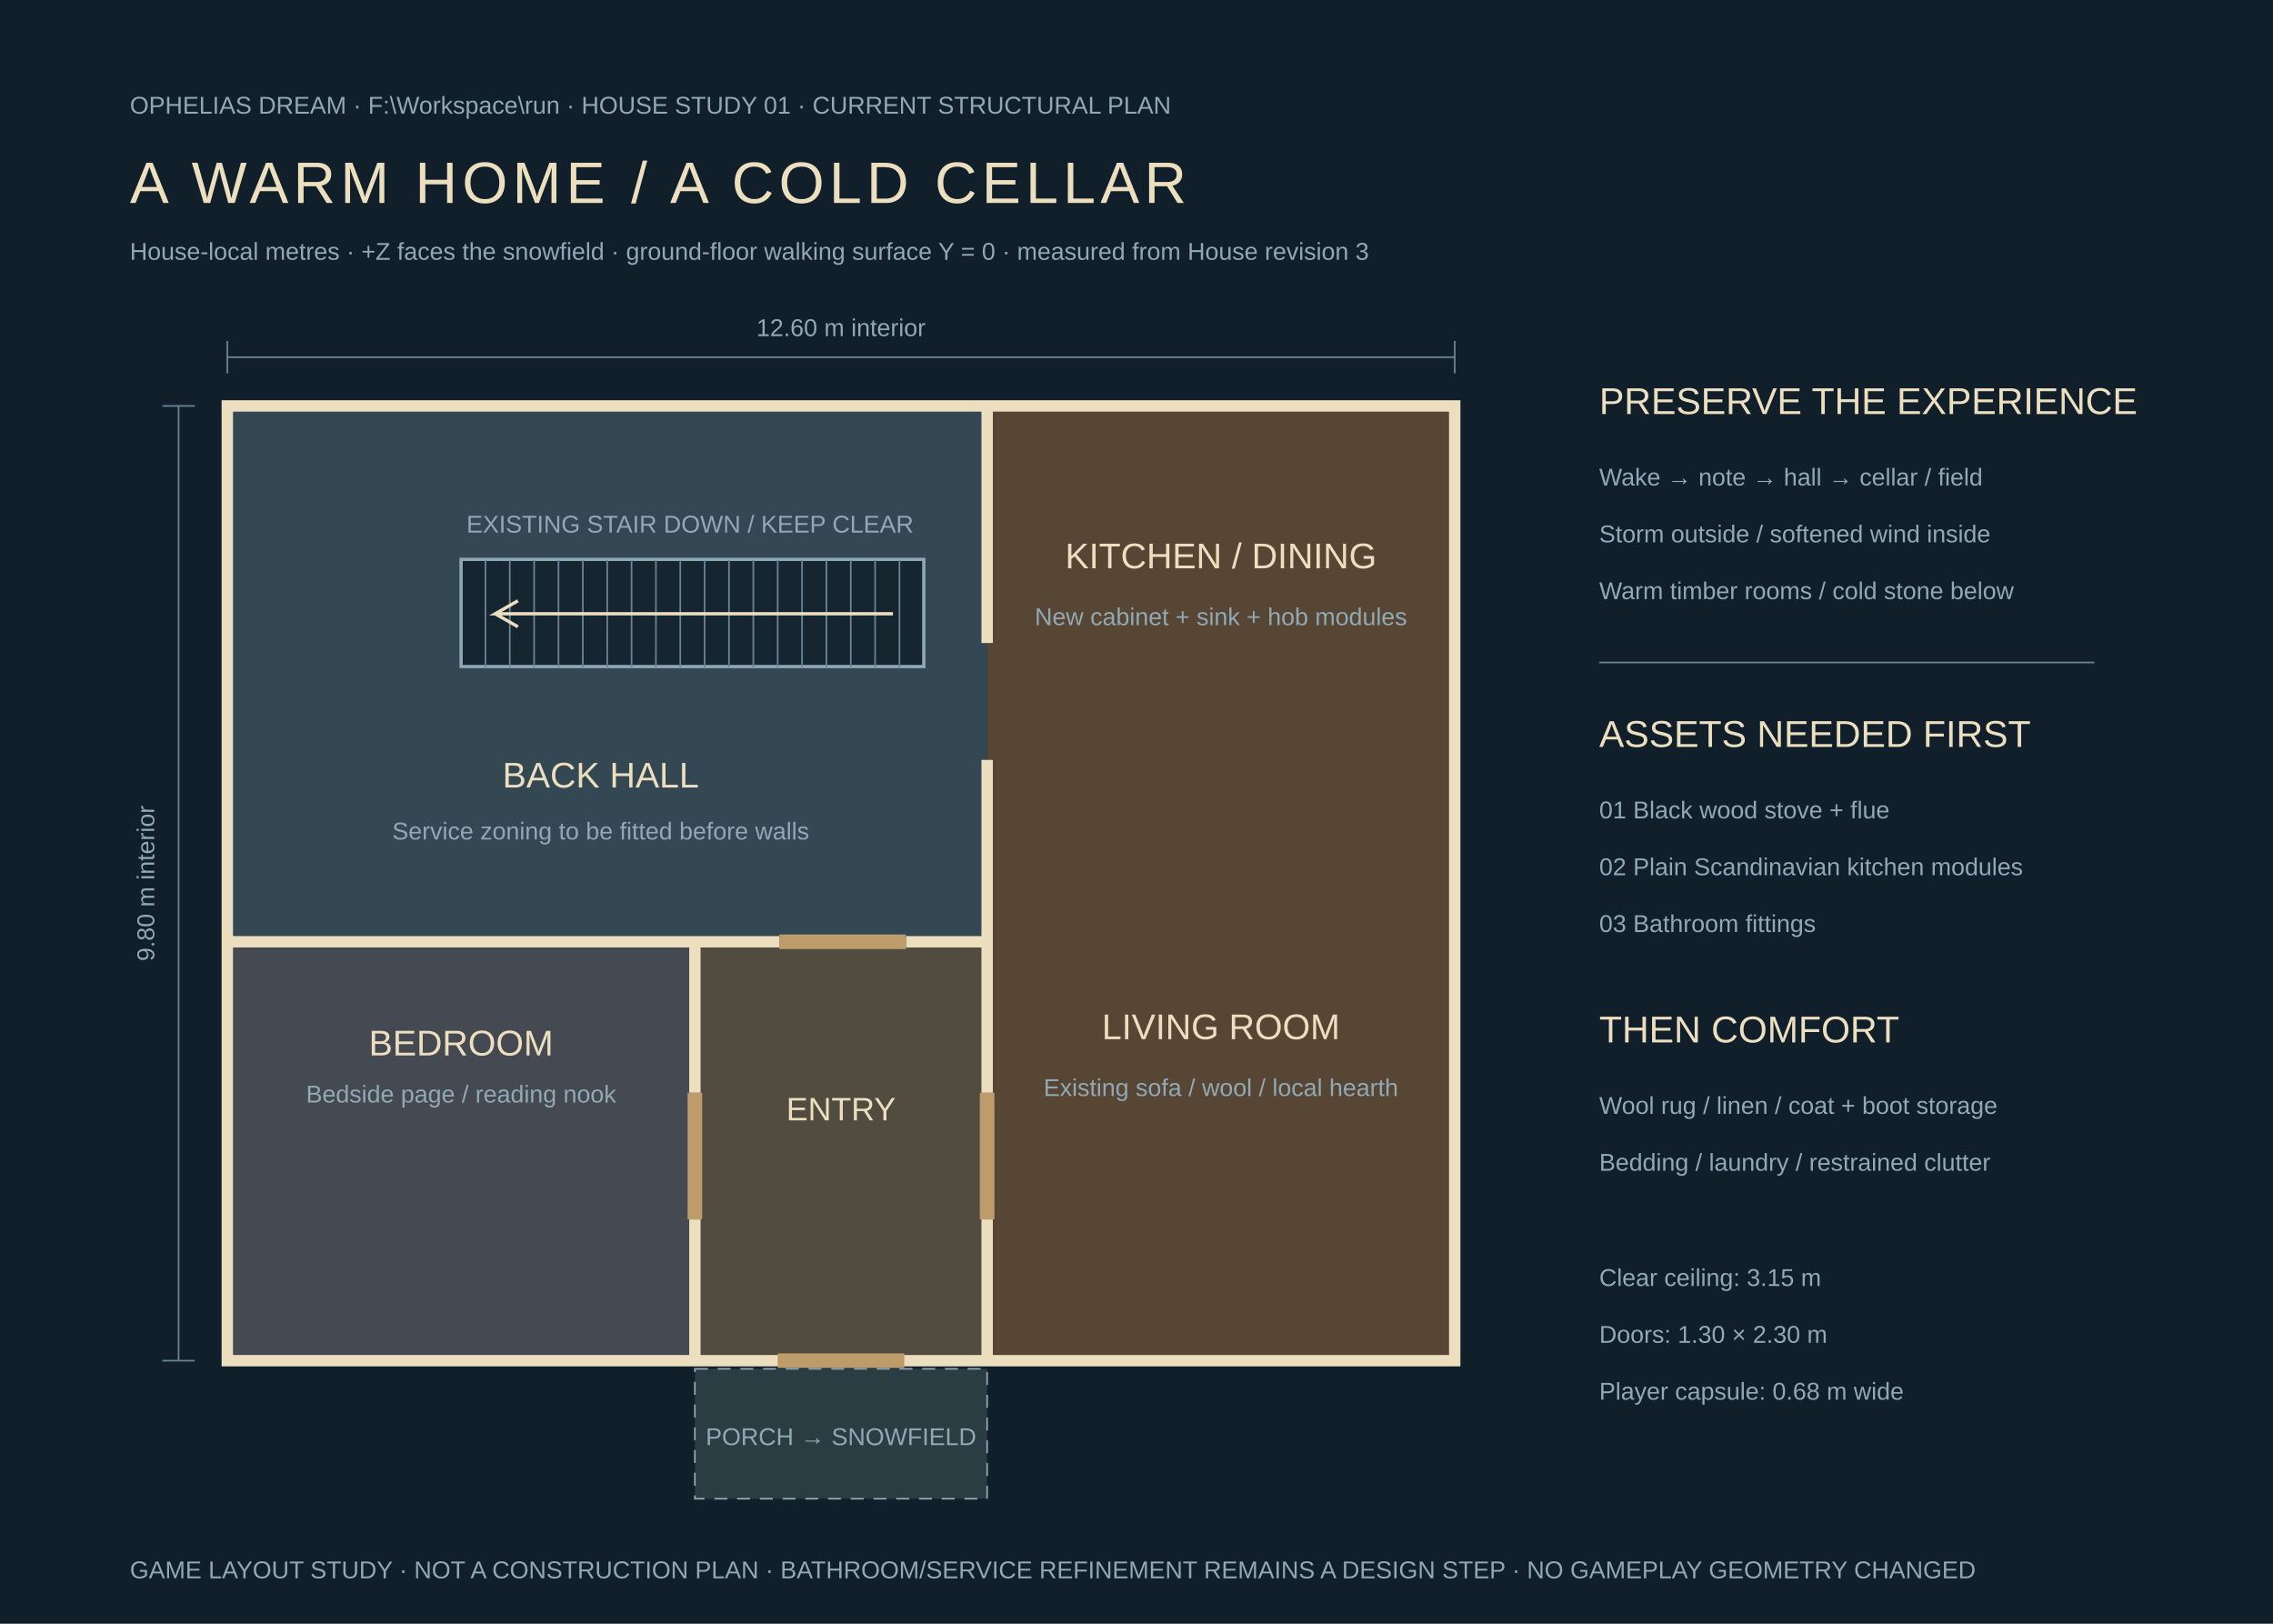
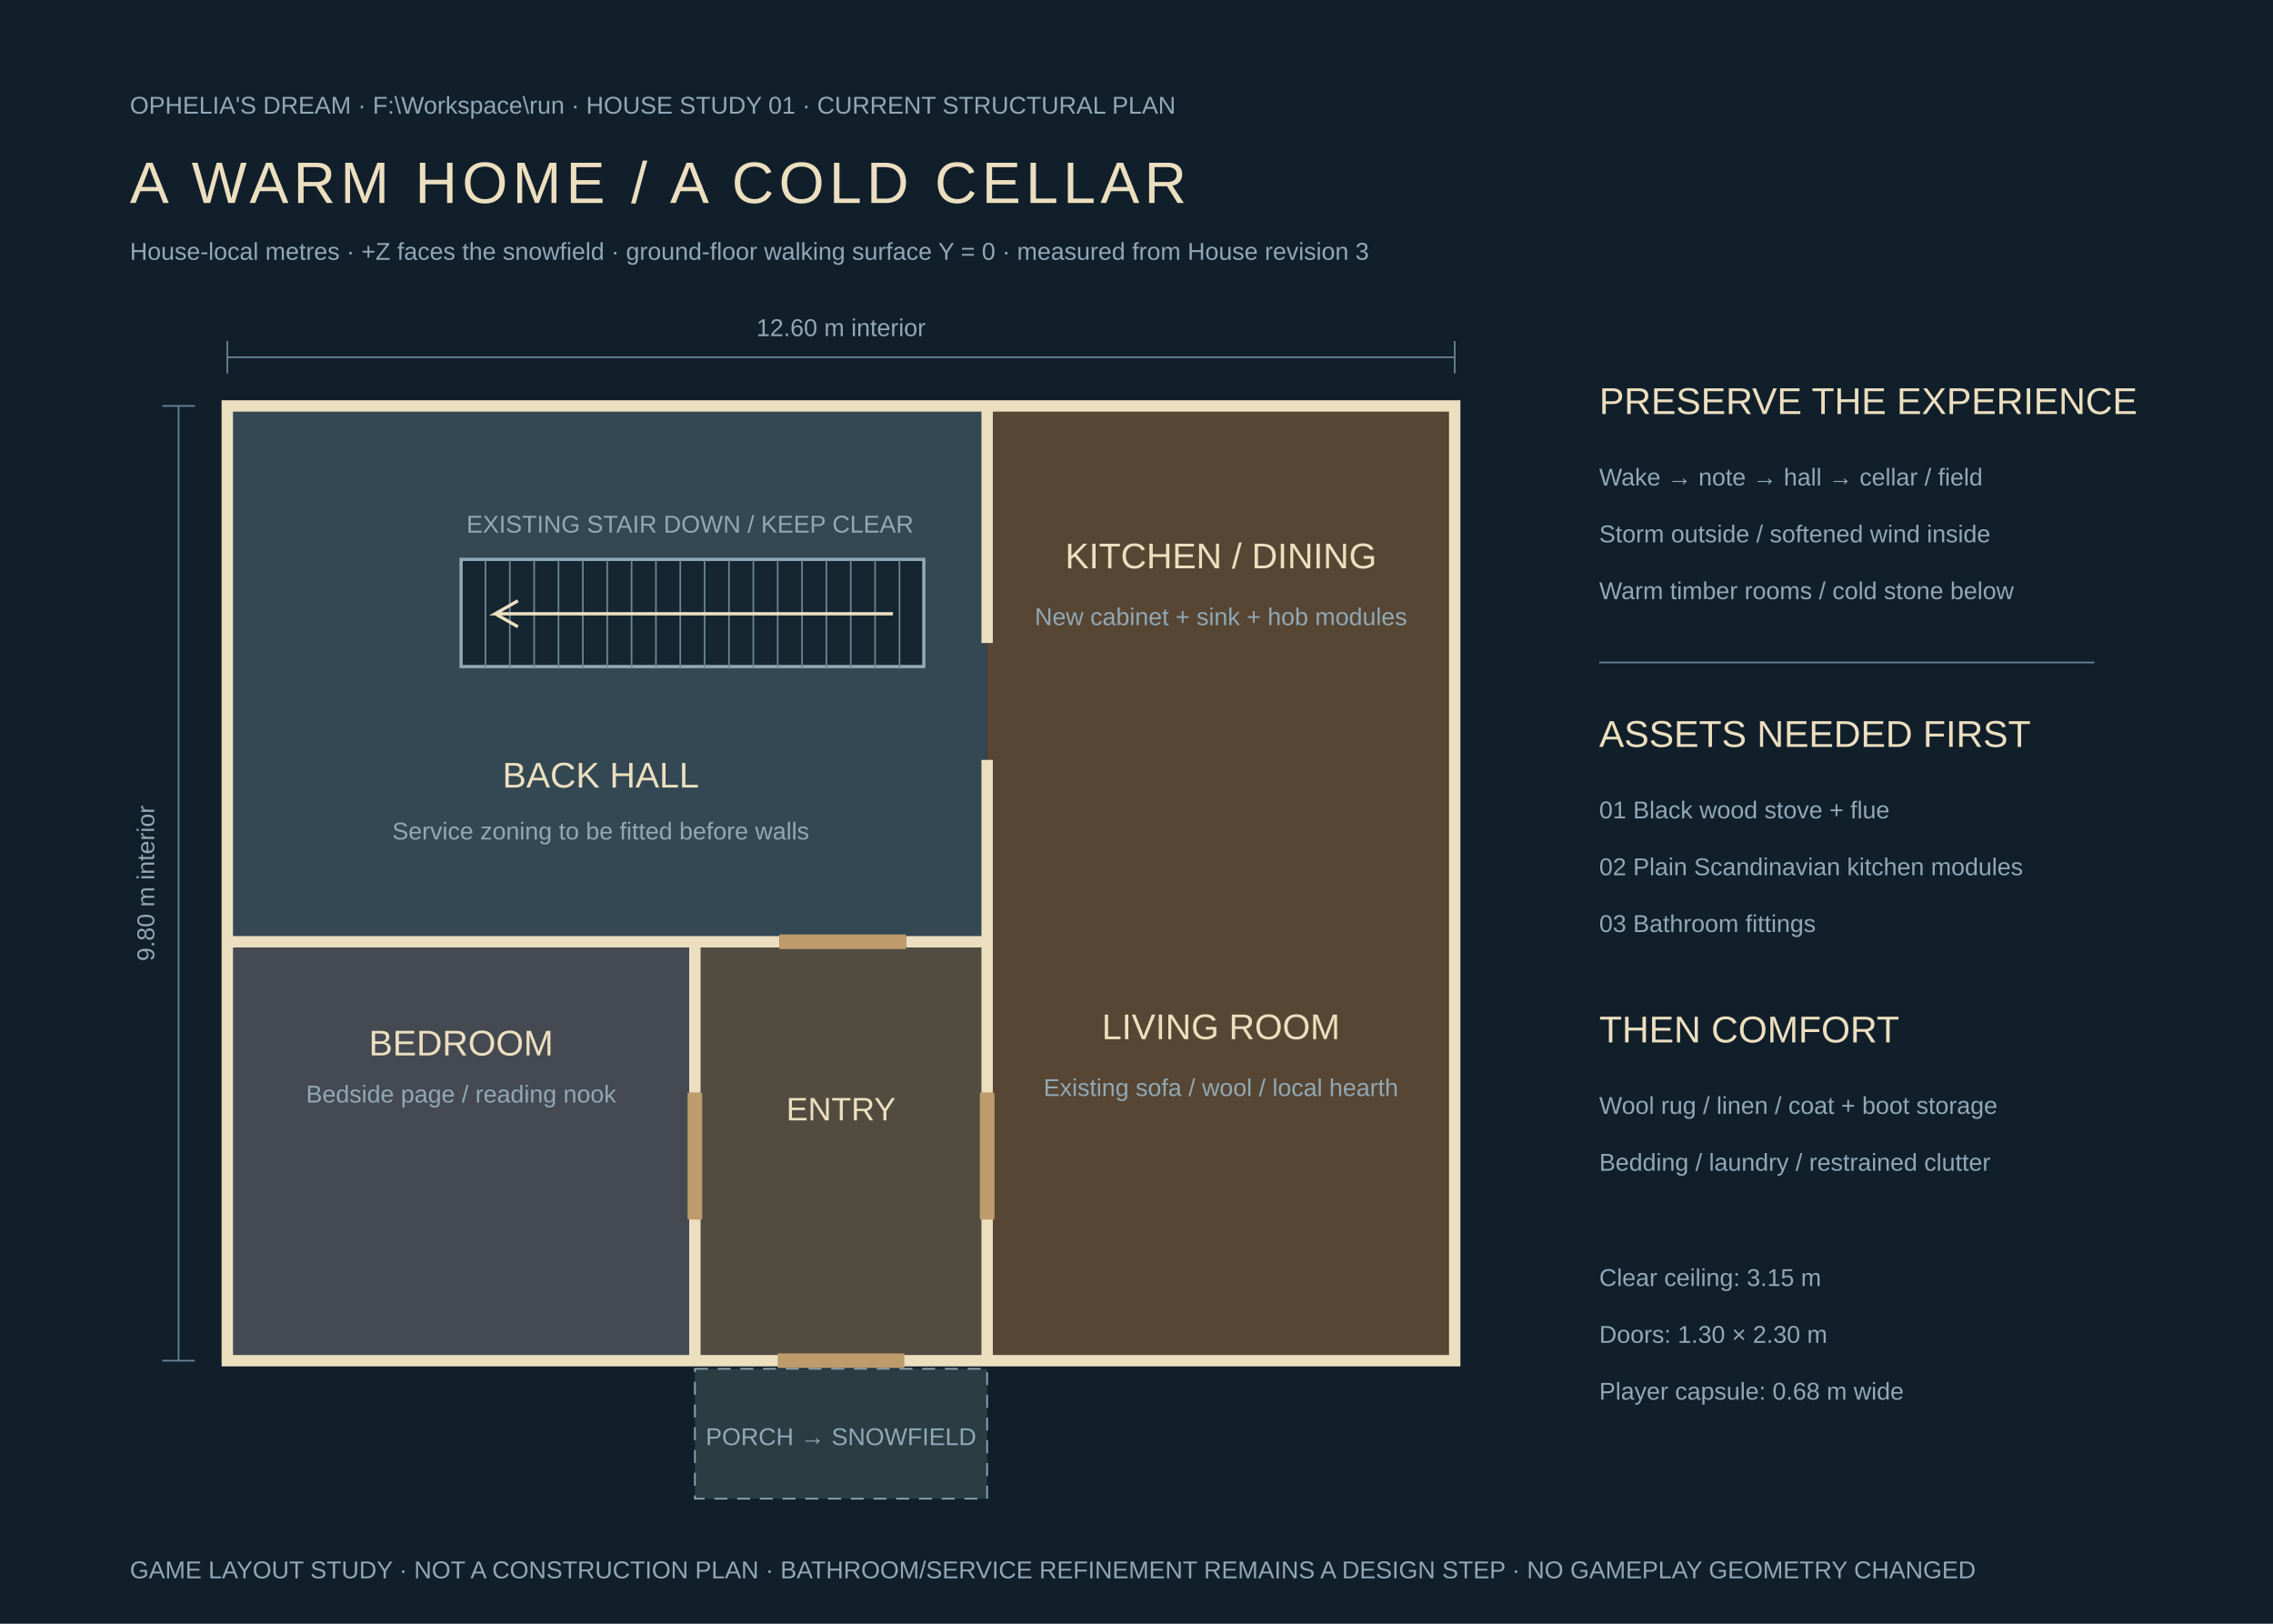
<svg xmlns="http://www.w3.org/2000/svg" width="1400" height="1000" viewBox="0 0 1400 1000">
  <rect width="1400" height="1000" fill="#111f2b" />
  <style>text{font-family:Segoe UI,Arial,sans-serif;fill:#ecdfbf}.small{font-size:15px;fill:#91a8b5}.wall{stroke:#ecdfbf;stroke-width:7;fill:none}.dim{stroke:#698693;stroke-width:1;fill:none}</style>
-   <text x="80" y="70" class="small">OPHELIAS DREAM · F:\Workspace\run · HOUSE STUDY 01 · CURRENT STRUCTURAL PLAN</text>
+   <text x="80" y="70" class="small">OPHELIA'S DREAM · F:\Workspace\run · HOUSE STUDY 01 · CURRENT STRUCTURAL PLAN</text>
  <text x="80" y="125" font-size="36" letter-spacing="3">A WARM HOME / A COLD CELLAR</text>
  <text x="80" y="160" class="small">House-local metres · +Z faces the snowfield · ground-floor walking surface Y = 0 · measured from House revision 3</text>
  <rect x="140" y="250" width="468" height="330" fill="#344854" />
  <rect x="608" y="250" width="288" height="588" fill="#574634" />
  <rect x="140" y="580" width="288" height="258" fill="#454952" />
  <rect x="428" y="580" width="180" height="258" fill="#514b40" />
  <rect x="140" y="250" width="756" height="588" class="wall" />
  <path d="M140 580 H480 M558 580 H608 M428 580 V673 M428 751 V838 M608 250 V396 M608 468 V673 M608 751 V838" class="wall" />
  <path d="M479 838 H557 M428 673 V751 M608 673 V751 M480 580 H558" stroke="#bd9b6b" stroke-width="9" />
  <rect x="284" y="344.5" width="285" height="66" fill="#152631" stroke="#91a8b5" stroke-width="2" />
  <path d="M299 345 V411 M314 345 V411 M329 345 V411 M344 345 V411 M359 345 V411 M374 345 V411 M389 345 V411 M404 345 V411 M419 345 V411 M434 345 V411 M449 345 V411 M464 345 V411 M479 345 V411 M494 345 V411 M509 345 V411 M524 345 V411 M539 345 V411 M554 345 V411" stroke="#698693" />
  <path d="M550 378 H305 l14 -8 M305 378 l14 8" stroke="#ecdfbf" stroke-width="2" fill="none" />
  <text x="425" y="328" text-anchor="middle" class="small">EXISTING STAIR DOWN / KEEP CLEAR</text>
  <text x="370" y="485" text-anchor="middle" font-size="22">BACK HALL</text>
  <text x="370" y="517" text-anchor="middle" class="small">Service zoning to be fitted before walls</text>
  <text x="284" y="650" text-anchor="middle" font-size="22">BEDROOM</text>
  <text x="284" y="679" text-anchor="middle" class="small">Bedside page / reading nook</text>
  <text x="518" y="690" text-anchor="middle" font-size="20">ENTRY</text>
  <text x="752" y="350" text-anchor="middle" font-size="22">KITCHEN / DINING</text>
  <text x="752" y="385" text-anchor="middle" class="small">New cabinet + sink + hob modules</text>
  <text x="752" y="640" text-anchor="middle" font-size="22">LIVING ROOM</text>
  <text x="752" y="675" text-anchor="middle" class="small">Existing sofa / wool / local hearth</text>
  <rect x="428" y="843" width="180" height="80" fill="#293d43" stroke="#91a8b5" stroke-dasharray="8 6" />
  <text x="518" y="890" text-anchor="middle" class="small">PORCH → SNOWFIELD</text>
  <path d="M140 220 H896 M140 210 V230 M896 210 V230" class="dim" />
  <text x="518" y="207" text-anchor="middle" class="small">12.60 m interior</text>
  <path d="M110 250 V838 M100 250 H120 M100 838 H120" class="dim" />
  <text x="95" y="544" transform="rotate(-90 95 544)" text-anchor="middle" class="small">9.80 m interior</text>
  <text x="985" y="255" font-size="23">PRESERVE THE EXPERIENCE</text>
  <text x="985" y="299" class="small">Wake → note → hall → cellar / field</text>
  <text x="985" y="334" class="small">Storm outside / softened wind inside</text>
  <text x="985" y="369" class="small">Warm timber rooms / cold stone below</text>
  <path d="M985 408 H1290" class="dim" />
  <text x="985" y="460" font-size="23">ASSETS NEEDED FIRST</text>
  <text x="985" y="504" class="small">01  Black wood stove + flue</text>
  <text x="985" y="539" class="small">02  Plain Scandinavian kitchen modules</text>
  <text x="985" y="574" class="small">03  Bathroom fittings</text>
  <text x="985" y="642" font-size="23">THEN COMFORT</text>
  <text x="985" y="686" class="small">Wool rug / linen / coat + boot storage</text>
  <text x="985" y="721" class="small">Bedding / laundry / restrained clutter</text>
  <text x="985" y="792" class="small">Clear ceiling: 3.15 m</text>
  <text x="985" y="827" class="small">Doors: 1.30 × 2.30 m</text>
  <text x="985" y="862" class="small">Player capsule: 0.68 m wide</text>
  <text x="80" y="972" class="small">GAME LAYOUT STUDY · NOT A CONSTRUCTION PLAN · BATHROOM/SERVICE REFINEMENT REMAINS A DESIGN STEP · NO GAMEPLAY GEOMETRY CHANGED</text>
</svg>
